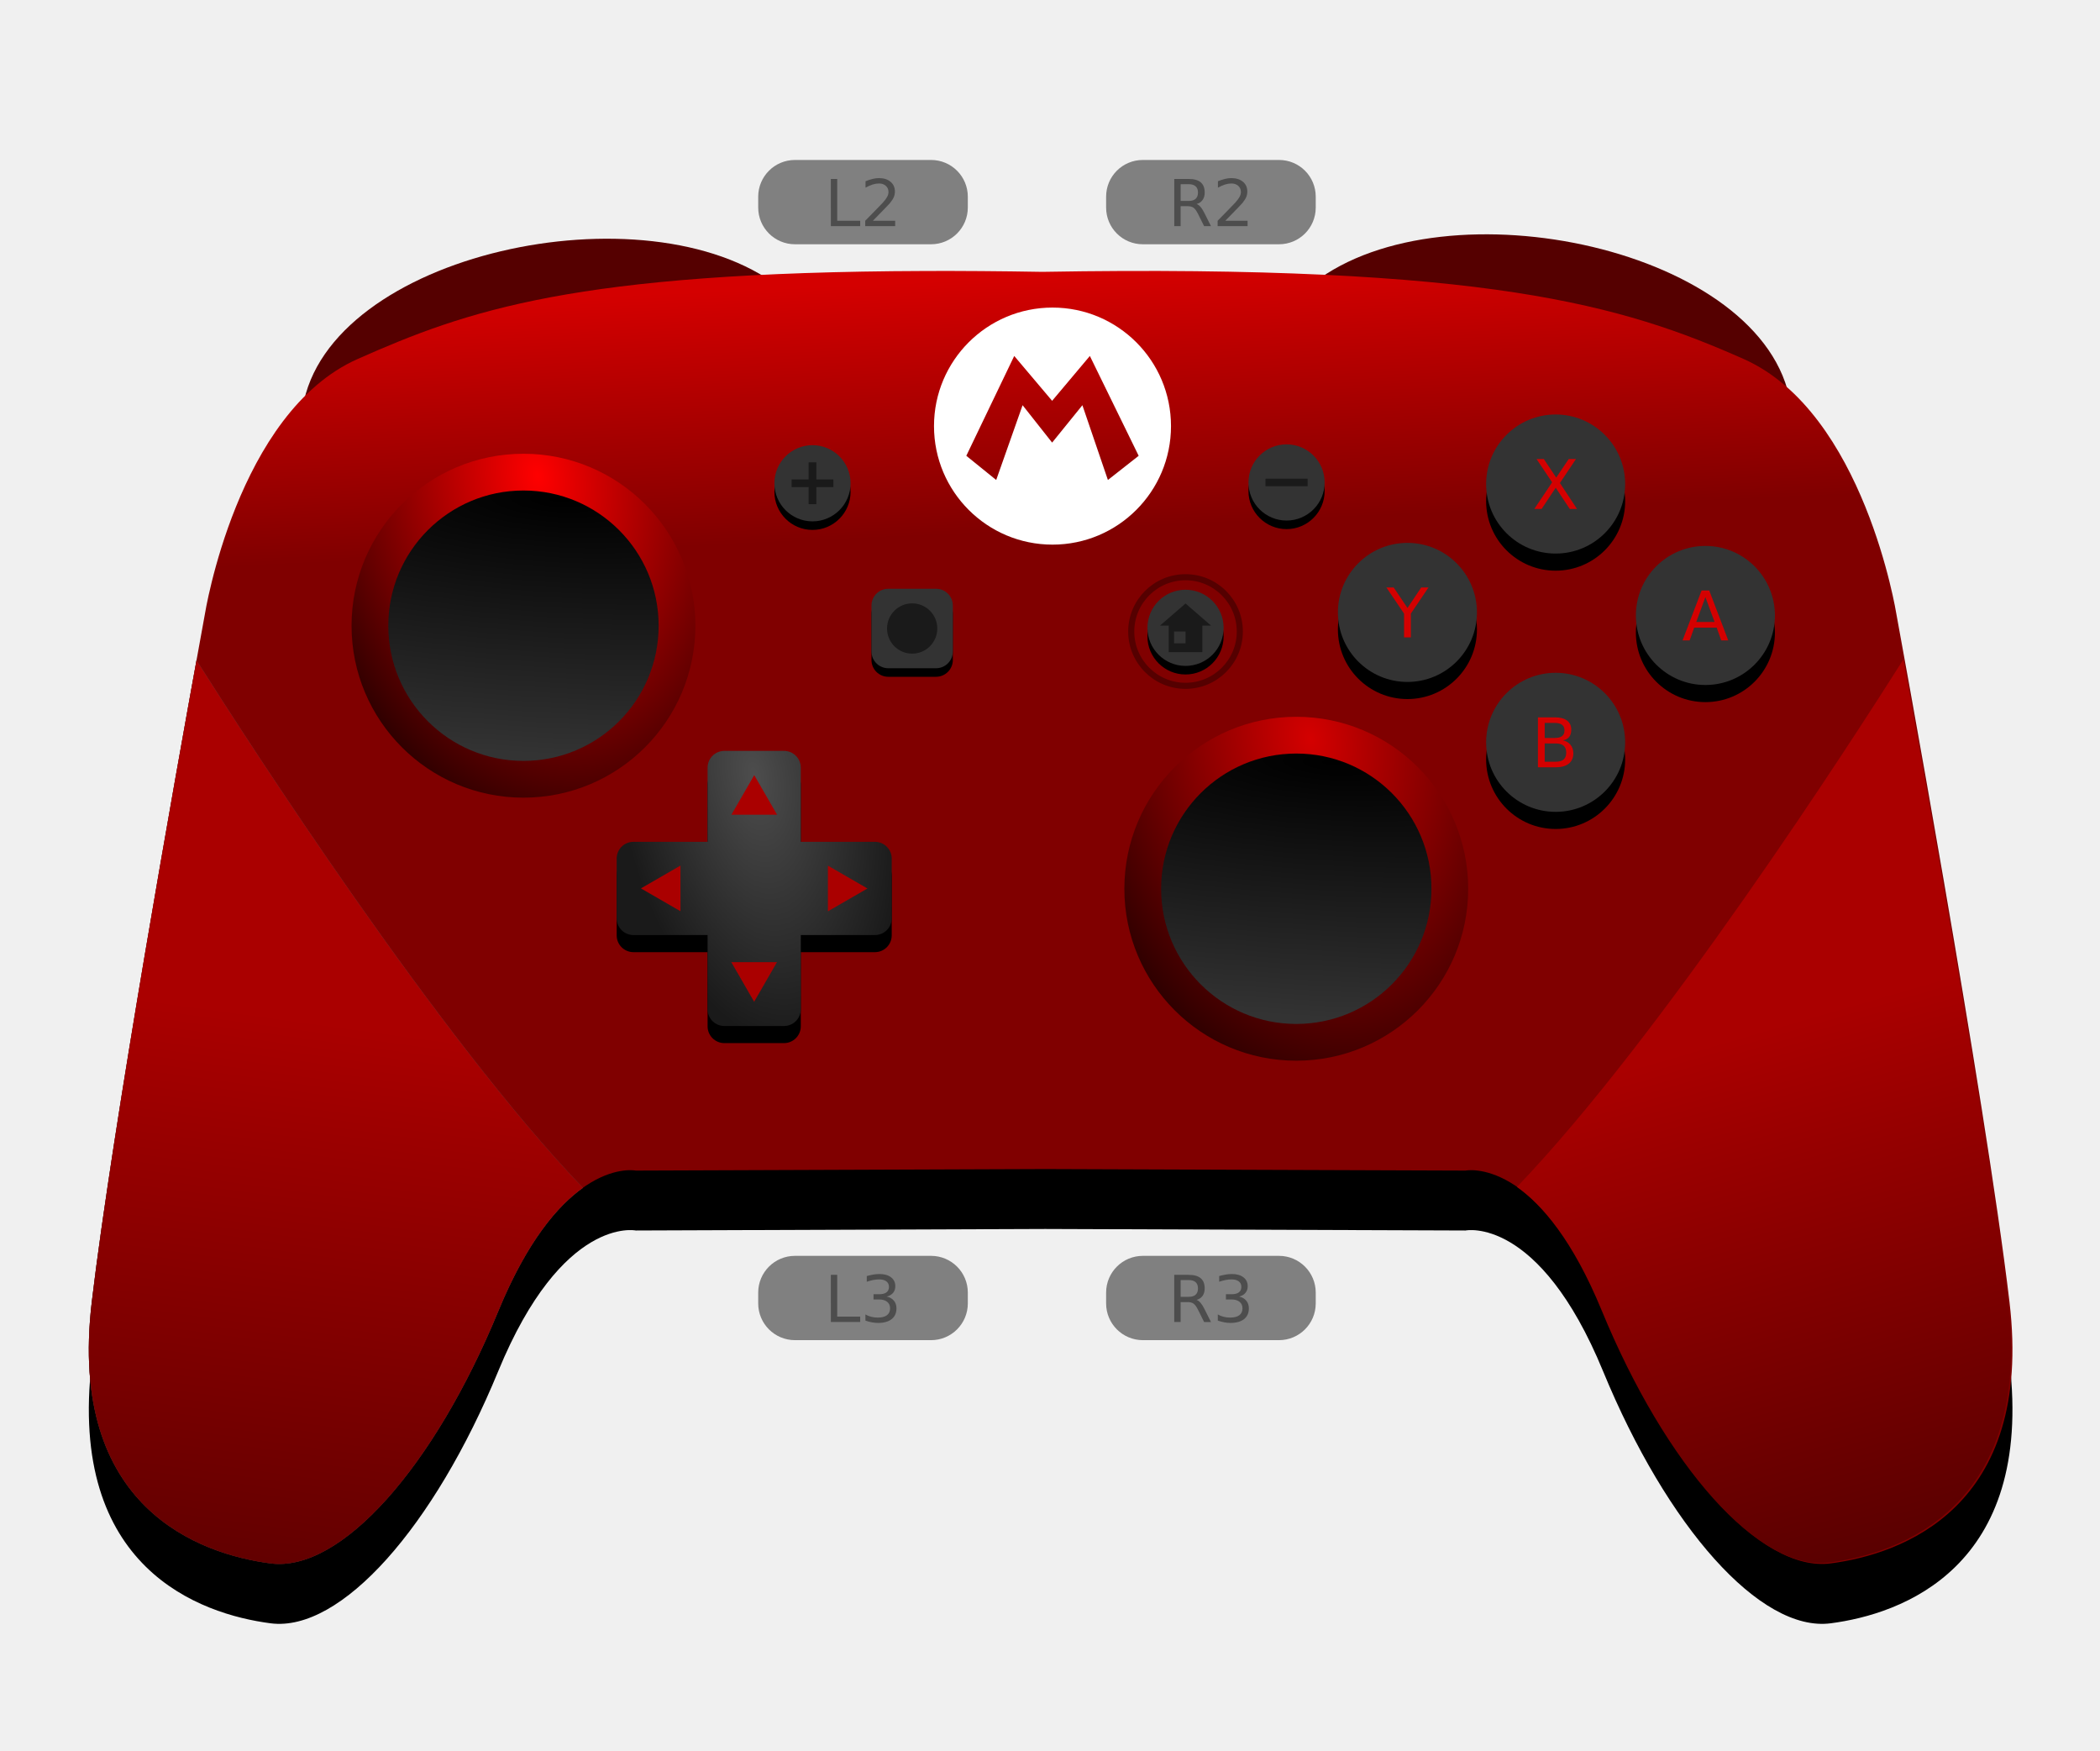
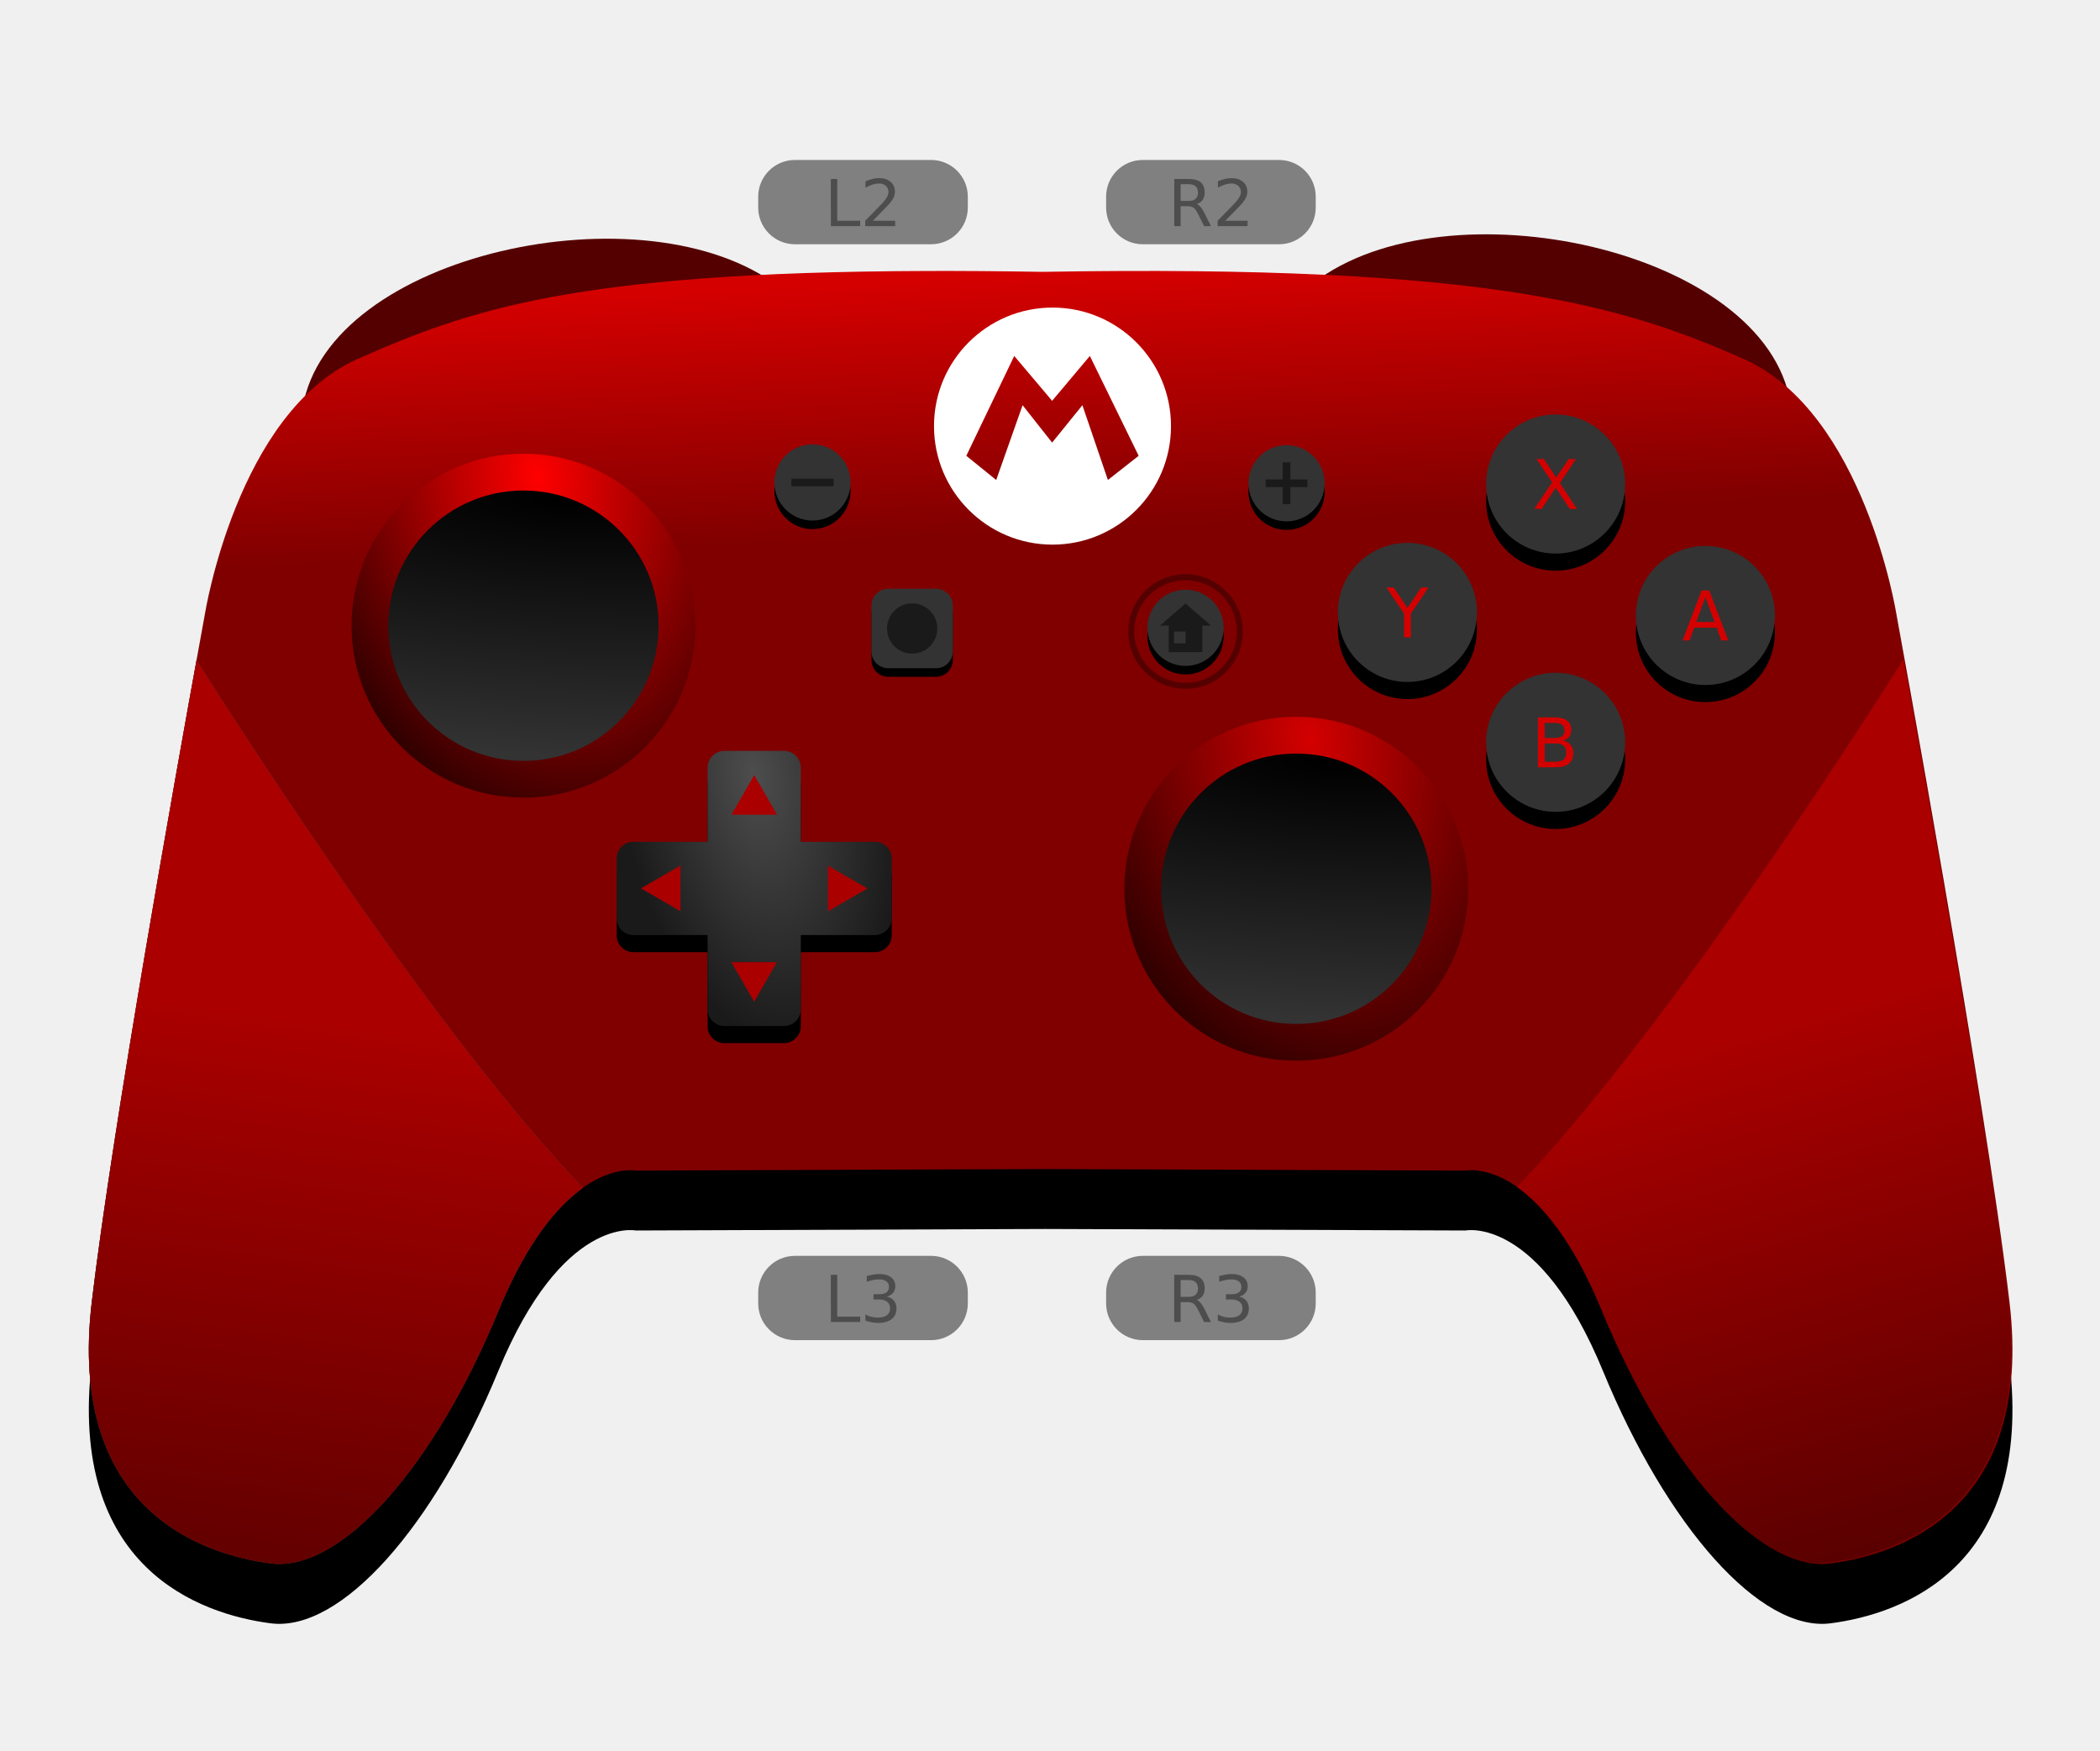
<svg xmlns="http://www.w3.org/2000/svg" xmlns:xlink="http://www.w3.org/1999/xlink" width="600" height="500" viewBox="0 0 158.75 132.292" version="1.1" id="svg8">
  <defs id="defs2">
    <linearGradient id="linearGradient256">
      <stop id="stop252" offset="0" style="stop-color:#000000;stop-opacity:1" />
      <stop id="stop254" offset="1" style="stop-color:#333333;stop-opacity:1" />
    </linearGradient>
    <linearGradient id="linearGradient195">
      <stop id="stop191" offset="0" style="stop-color:#ff0000;stop-opacity:1" />
      <stop id="stop193" offset="1" style="stop-color:#2b0000;stop-opacity:1" />
    </linearGradient>
    <linearGradient id="linearGradient187">
      <stop style="stop-color:#4d4d4d;stop-opacity:1" offset="0" id="stop183" />
      <stop style="stop-color:#1a1a1a;stop-opacity:1" offset="1" id="stop185" />
    </linearGradient>
    <linearGradient id="linearGradient4729">
      <stop id="stop4725" offset="0" style="stop-color:#aa0000;stop-opacity:1" />
      <stop id="stop4727" offset="1" style="stop-color:#550000;stop-opacity:1" />
    </linearGradient>
    <linearGradient id="linearGradient4305">
      <stop style="stop-color:#000000;stop-opacity:1" offset="0" id="stop4301" />
      <stop style="stop-color:#333333;stop-opacity:1" offset="1" id="stop4303" />
    </linearGradient>
    <linearGradient id="linearGradient4295">
      <stop style="stop-color:#d40000;stop-opacity:1" offset="0" id="stop4291" />
      <stop style="stop-color:#2b0000;stop-opacity:1" offset="1" id="stop4293" />
    </linearGradient>
    <linearGradient id="linearGradient4275">
      <stop style="stop-color:#aa0000;stop-opacity:1" offset="0" id="stop4271" />
      <stop style="stop-color:#550000;stop-opacity:1" offset="1" id="stop4273" />
    </linearGradient>
    <linearGradient id="linearGradient4267">
      <stop style="stop-color:#4d4d4d;stop-opacity:1;" offset="0" id="stop4263" />
      <stop style="stop-color:#333333;stop-opacity:1" offset="1" id="stop4265" />
    </linearGradient>
    <linearGradient id="linearGradient4259">
      <stop style="stop-color:#d40000;stop-opacity:1" offset="0" id="stop4255" />
      <stop style="stop-color:#800000;stop-opacity:1" offset="1" id="stop4257" />
    </linearGradient>
    <linearGradient xlink:href="#linearGradient4259" id="linearGradient4261" x1="244.962" y1="65.113" x2="247.615" y2="124.511" gradientUnits="userSpaceOnUse" gradientTransform="matrix(0.3234353,0,0,0.3234353,-1.493676,-26.58794)" />
    <linearGradient xlink:href="#linearGradient4267" id="linearGradient4269" x1="85.358" y1="239.891" x2="64.65" y2="389.898" gradientUnits="userSpaceOnUse" gradientTransform="matrix(0.3234353,0,0,0.3234353,-1.493676,-26.58794)" />
    <linearGradient xlink:href="#linearGradient4275" id="linearGradient4277" x1="108.779" y1="64.139" x2="118.534" y2="97.815" gradientUnits="userSpaceOnUse" gradientTransform="matrix(1.222433,0,0,1.222433,-1.493676,-26.58794)" />
    <radialGradient xlink:href="#linearGradient195" id="radialGradient4299" cx="32.833" cy="27.32" fx="32.833" fy="27.32" r="10.631" gradientUnits="userSpaceOnUse" gradientTransform="matrix(0.4589594,2.128142,-1.450235,0.3127635,59.02861,-48.89064)" />
    <radialGradient xlink:href="#linearGradient256" id="radialGradient4307" cx="35.814" cy="30.998" fx="35.814" fy="30.998" r="8.359" gradientUnits="userSpaceOnUse" gradientTransform="matrix(-0.1000662,1.891162,-7.454131,-0.3944543,270.46,-24.5052)" />
    <radialGradient xlink:href="#linearGradient4295" id="radialGradient4299-4" cx="32.833" cy="27.32" fx="32.833" fy="27.32" r="10.631" gradientUnits="userSpaceOnUse" gradientTransform="matrix(0.4589594,2.128142,-1.450235,0.3127635,59.02861,-48.89064)" />
    <radialGradient xlink:href="#linearGradient4305" id="radialGradient4307-3" cx="35.814" cy="30.998" fx="35.814" fy="30.998" r="8.359" gradientUnits="userSpaceOnUse" gradientTransform="matrix(-0.1000662,1.891162,-7.454131,-0.3944543,270.46,-24.5052)" />
    <linearGradient gradientTransform="matrix(0.3234353,0,0,0.3234353,-1.493676,-26.58794)" xlink:href="#linearGradient4729" id="linearGradient4269-5" x1="85.358" y1="239.891" x2="64.65" y2="389.898" gradientUnits="userSpaceOnUse" />
    <radialGradient xlink:href="#linearGradient187" id="radialGradient189" cx="214.888" cy="238.041" fx="214.888" fy="238.041" r="39.293" gradientTransform="matrix(0.3384579,1.948114,-0.9852167,0.1711678,377.2917,-237.9599)" gradientUnits="userSpaceOnUse" />
  </defs>
  <g id="layer2" style="display:inline;opacity:1" transform="translate(0,26.45833)">
    <path style="fill:#550000;stroke:none;stroke-width:0.323px;stroke-linecap:butt;stroke-linejoin:miter;stroke-opacity:1" d="M 22.879,4.369 C 24.753,-7.314 48.929,-12.469 58.919,-4.756 Z" id="path3894" class="theme-button" ojd-button="L" />
    <path style="fill:#550000;stroke:none;stroke-width:0.323px;stroke-linecap:butt;stroke-linejoin:miter;stroke-opacity:1" d="M 135.355,4.036 C 133.481,-7.647 109.305,-12.802 99.315,-5.089 Z" id="path3894-7" class="theme-button" ojd-button="R" />
    <path style="fill:#000000;stroke:none;stroke-width:0.323px;stroke-linecap:butt;stroke-linejoin:miter;stroke-opacity:1" d="M 69.935,-1.45 C 43.388,-1.368 35.308,1.537 27.038,5.201 17.913,9.244 15.487,24.491 15.487,24.491 c 0,0 -6.699,36.387 -8.548,51.981 -1.848,15.594 8.201,19.06 13.515,19.753 5.314,0.693 12.36,-7.278 17.212,-19.06 4.852,-11.782 10.396,-10.627 10.396,-10.627 l 30.957,-0.115 31.766,0.115 c 0,0 5.545,-1.155 10.396,10.627 4.852,11.782 11.898,19.753 17.212,19.06 5.314,-0.693 15.363,-4.159 13.515,-19.753 -1.848,-15.594 -8.548,-51.981 -8.548,-51.981 0,0 -2.426,-15.248 -11.551,-19.291 -9.126,-4.043 -19.29,-7.162 -53.02,-6.584 -3.162,-0.054 -6.107,-0.076 -8.853,-0.067 z" id="path3743-3" />
    <path style="fill:url(#linearGradient4261);fill-opacity:1;stroke:none;stroke-width:0.323px;stroke-linecap:butt;stroke-linejoin:miter;stroke-opacity:1" d="M 69.935,-5.978 C 43.388,-5.896 35.308,-2.991 27.038,0.673 17.913,4.716 15.487,19.963 15.487,19.963 c 0,0 -6.699,36.387 -8.548,51.981 -1.848,15.594 8.201,19.06 13.515,19.753 5.314,0.693 12.36,-7.278 17.212,-19.06 4.852,-11.782 10.396,-10.627 10.396,-10.627 l 30.957,-0.115 31.766,0.115 c 0,0 5.545,-1.155 10.396,10.627 4.852,11.782 11.898,19.753 17.212,19.06 5.314,-0.693 15.363,-4.159 13.515,-19.753 -1.848,-15.594 -8.548,-51.981 -8.548,-51.981 0,0 -2.426,-15.248 -11.551,-19.291 -9.126,-4.043 -19.29,-7.162 -53.02,-6.584 -3.162,-0.054 -6.107,-0.076 -8.853,-0.067 z" id="path3743" />
    <g id="g3815" style="fill:#000000;stroke:none" transform="matrix(1.222433,0,0,1.222433,-1.493676,-25.94107)">
      <rect ry="1.039" style="opacity:1;vector-effect:none;fill:#000000;fill-opacity:1;stroke:none;stroke-width:0.265;stroke-linecap:butt;stroke-linejoin:miter;stroke-miterlimit:4;stroke-dasharray:none;stroke-dashoffset:0;stroke-opacity:1" y="47.058" x="44.979" height="17.009" width="5.764" id="rect3776" />
      <rect transform="rotate(90)" ry="1.039" style="fill:#000000;stroke:none;stroke-width:0.265" y="-56.366" x="52.68" height="17.009" width="5.764" id="rect3776-3" />
    </g>
    <g id="g4155" transform="matrix(1.222433,0,0,1.222433,-1.493676,-26.58794)">
      <circle r="4.299" cy="47.058" cx="97.423" id="path3817-5-6" style="opacity:1;vector-effect:none;fill:#000000;fill-opacity:1;stroke:none;stroke-width:0.112;stroke-linecap:butt;stroke-linejoin:miter;stroke-miterlimit:4;stroke-dasharray:none;stroke-dashoffset:0;stroke-opacity:1" />
      <circle r="4.299" cy="39.215" cx="106.684" id="path3817-5-6-2" style="opacity:1;vector-effect:none;fill:#000000;fill-opacity:1;stroke:none;stroke-width:0.112;stroke-linecap:butt;stroke-linejoin:miter;stroke-miterlimit:4;stroke-dasharray:none;stroke-dashoffset:0;stroke-opacity:1" />
      <circle r="4.299" cy="31.089" cx="97.423" id="path3817-5-6-2-9" style="opacity:1;vector-effect:none;fill:#000000;fill-opacity:1;stroke:none;stroke-width:0.112;stroke-linecap:butt;stroke-linejoin:miter;stroke-miterlimit:4;stroke-dasharray:none;stroke-dashoffset:0;stroke-opacity:1" />
      <circle r="4.299" cy="39.026" cx="88.257" id="path3817-5-6-2-9-1" style="opacity:1;vector-effect:none;fill:#000000;fill-opacity:1;stroke:none;stroke-width:0.112;stroke-linecap:butt;stroke-linejoin:miter;stroke-miterlimit:4;stroke-dasharray:none;stroke-dashoffset:0;stroke-opacity:1" />
    </g>
    <path style="fill:url(#linearGradient4269);fill-opacity:1;stroke:none;stroke-width:0.323px;stroke-linecap:butt;stroke-linejoin:miter;stroke-opacity:1" d="m 14.855,23.445 c -1.466,8.063 -6.339,35.194 -7.916,48.5 -1.848,15.594 8.201,19.06 13.515,19.753 5.314,0.693 12.36,-7.278 17.212,-19.06 2.184,-5.303 4.506,-7.98 6.402,-9.327 C 33.156,51.948 18.796,29.673 14.855,23.445 Z" id="path3926" />
    <path style="fill:url(#linearGradient4277);fill-opacity:1;stroke:none;stroke-width:0.323px;stroke-linecap:butt;stroke-linejoin:miter;stroke-opacity:1" d="m 143.888,23.38 c 1.466,8.063 6.339,35.194 7.916,48.5 1.848,15.594 -8.201,19.06 -13.515,19.753 -5.314,0.693 -12.36,-7.278 -17.212,-19.06 -2.184,-5.303 -4.506,-7.98 -6.402,-9.327 10.911,-11.363 25.271,-33.638 29.212,-39.866 z" id="path3926-9" />
    <g id="g4311" transform="matrix(1.222433,0,0,1.222433,-1.493676,-26.58794)">
      <circle r="10.631" cy="38.79" cx="33.593" id="path3817" style="opacity:1;vector-effect:none;fill:url(#radialGradient4299);fill-opacity:1;stroke:none;stroke-width:0.277;stroke-linecap:butt;stroke-linejoin:miter;stroke-miterlimit:4;stroke-dasharray:none;stroke-dashoffset:0;stroke-opacity:1" />
      <circle r="8.359" cy="38.79" cx="33.593" id="path3817-6" style="display:inline;opacity:1;vector-effect:none;fill:url(#radialGradient4307);fill-opacity:1;stroke:none;stroke-width:0.218;stroke-linecap:butt;stroke-linejoin:miter;stroke-miterlimit:4;stroke-dasharray:none;stroke-dashoffset:0;stroke-opacity:1" />
    </g>
-     <circle style="opacity:1;vector-effect:none;fill:#000000;fill-opacity:1;stroke:none;stroke-width:0.323;stroke-linecap:butt;stroke-linejoin:miter;stroke-miterlimit:4;stroke-dasharray:none;stroke-dashoffset:0;stroke-opacity:1" id="path4096" cx="61.42" cy="10.712" r="2.879" />
+     <circle style="opacity:1;vector-effect:none;fill:#000000;fill-opacity:1;stroke:none;stroke-width:0.323;stroke-linecap:butt;stroke-linejoin:miter;stroke-miterlimit:4;stroke-dasharray:none;stroke-dashoffset:0;stroke-opacity:1" id="path4096" cx="-97.257" cy="10.712" r="2.879" transform="scale(-1,1)" />
    <circle style="display:inline;opacity:1;vector-effect:none;fill:#800000;fill-opacity:1;stroke:#550000;stroke-width:0.461;stroke-linecap:butt;stroke-linejoin:miter;stroke-miterlimit:4;stroke-dasharray:none;stroke-dashoffset:0;stroke-opacity:1" id="path4096-2-0" cx="89.62" cy="21.27" r="4.104" />
    <circle style="display:inline;opacity:1;vector-effect:none;fill:#000000;fill-opacity:1;stroke:none;stroke-width:0.323;stroke-linecap:butt;stroke-linejoin:miter;stroke-miterlimit:4;stroke-dasharray:none;stroke-dashoffset:0;stroke-opacity:1" id="path4096-2" cx="89.62" cy="21.637" r="2.879" />
-     <circle style="display:inline;opacity:1;vector-effect:none;fill:#000000;fill-opacity:1;stroke:none;stroke-width:0.323;stroke-linecap:butt;stroke-linejoin:miter;stroke-miterlimit:4;stroke-dasharray:none;stroke-dashoffset:0;stroke-opacity:1" id="path4096-2-3" cx="97.257" cy="10.651" r="2.879" />
+     <circle style="display:inline;opacity:1;vector-effect:none;fill:#000000;fill-opacity:1;stroke:none;stroke-width:0.323;stroke-linecap:butt;stroke-linejoin:miter;stroke-miterlimit:4;stroke-dasharray:none;stroke-dashoffset:0;stroke-opacity:1" id="path4096-2-3" cx="-61.42" cy="10.651" r="2.879" transform="scale(-1,1)" />
    <rect style="opacity:1;vector-effect:none;fill:#000000;fill-opacity:1;stroke:none;stroke-width:0.323;stroke-linecap:butt;stroke-linejoin:miter;stroke-miterlimit:4;stroke-dasharray:none;stroke-dashoffset:0;stroke-opacity:1" id="rect4149" width="6.151" height="6.007" x="65.879" y="18.684" ry="1.271" />
    <g transform="matrix(1.222433,0,0,1.222433,56.92753,-6.708346)" style="display:inline;opacity:1" id="g4311-0">
      <circle r="10.631" cy="38.79" cx="33.593" id="path3817-63" style="opacity:1;vector-effect:none;fill:url(#radialGradient4299-4);fill-opacity:1;stroke:none;stroke-width:0.277;stroke-linecap:butt;stroke-linejoin:miter;stroke-miterlimit:4;stroke-dasharray:none;stroke-dashoffset:0;stroke-opacity:1" />
      <circle r="8.359" cy="38.79" cx="33.593" id="path3817-6-2" style="display:inline;opacity:1;vector-effect:none;fill:url(#radialGradient4307-3);fill-opacity:1;stroke:none;stroke-width:0.218;stroke-linecap:butt;stroke-linejoin:miter;stroke-miterlimit:4;stroke-dasharray:none;stroke-dashoffset:0;stroke-opacity:1" />
    </g>
    <path style="opacity:1;vector-effect:none;fill:url(#radialGradient189);fill-opacity:1;stroke:none;stroke-width:1.222;stroke-linecap:butt;stroke-linejoin:miter;stroke-miterlimit:4;stroke-dasharray:none;stroke-dashoffset:0;stroke-opacity:1" d="m 206.971,214.484 c -2.661,0 -4.803,2.14 -4.803,4.801 v 21.176 h -21.174 c -2.661,0 -4.803,2.142 -4.803,4.803 v 17.025 c 0,2.661 2.142,4.803 4.803,4.803 h 21.174 v 21.174 c 0,2.661 2.142,4.803 4.803,4.803 h 17.027 c 2.661,0 4.801,-2.142 4.801,-4.803 V 267.092 h 21.176 c 2.661,0 4.803,-2.142 4.803,-4.803 v -17.025 c 0,-2.661 -2.142,-4.803 -4.803,-4.803 h -21.176 v -21.176 c 0,-2.661 -2.14,-4.801 -4.801,-4.801 z" id="rect3776-7" transform="matrix(0.2645833,0,0,0.2645833,0,-26.45833)" />
    <path style="opacity:1;vector-effect:none;fill:#aa0000;fill-opacity:1;stroke:none;stroke-width:0.323;stroke-linecap:butt;stroke-linejoin:miter;stroke-miterlimit:4;stroke-dasharray:none;stroke-dashoffset:0;stroke-opacity:1" id="path4391" d="m 55.291,35.114 0.863,-1.496 0.863,-1.496 0.863,1.496 0.863,1.496 -1.727,0 z" class="theme-button" ojd-button="UP" />
    <path style="display:inline;opacity:1;fill:url(#linearGradient4269-5);fill-opacity:1;stroke:none;stroke-width:0.323px;stroke-linecap:butt;stroke-linejoin:miter;stroke-opacity:1" d="M 14.855,23.445 C 13.389,31.508 8.516,58.639 6.939,71.944 5.091,87.538 15.14,91.004 20.454,91.697 25.767,92.39 32.814,84.42 37.665,72.637 39.849,67.334 42.171,64.657 44.067,63.311 33.156,51.948 18.796,29.673 14.855,23.445 Z" id="path3926-3" />
    <g id="g4895" class="theme-button" ojd-button="SCREENSHOT" transform="matrix(1.222433,0,0,1.222433,-1.493676,-24.00045)">
      <rect ry="1.039" y="34.389" x="55.114" height="4.914" width="5.032" id="rect4149-1" style="display:inline;opacity:1;vector-effect:none;fill:#333333;fill-opacity:1;stroke:none;stroke-width:0.265;stroke-linecap:butt;stroke-linejoin:miter;stroke-miterlimit:4;stroke-dasharray:none;stroke-dashoffset:0;stroke-opacity:1" />
      <circle r="1.554" cy="36.846" cx="57.63" id="path4637" style="opacity:1;vector-effect:none;fill:#1a1a1a;fill-opacity:1;stroke:none;stroke-width:0.265;stroke-linecap:butt;stroke-linejoin:miter;stroke-miterlimit:4;stroke-dasharray:none;stroke-dashoffset:0;stroke-opacity:1" class="theme-label" ojd-button="SCREENSHOT" />
    </g>
-     <g id="g4900" class="theme-button" ojd-button="PLUS" transform="matrix(1.222433,0,0,1.222433,-1.493676,-24.00045)">
+     <g id="g4900" class="theme-button" ojd-button="PLUS" transform="matrix(-1.222433,0,0,1.222433,160.171,-24.00045)">
      <circle r="2.355" cy="27.867" cx="51.466" id="path4096-29" style="display:inline;opacity:1;vector-effect:none;fill:#333333;fill-opacity:1;stroke:none;stroke-width:0.265;stroke-linecap:butt;stroke-linejoin:miter;stroke-miterlimit:4;stroke-dasharray:none;stroke-dashoffset:0;stroke-opacity:1" />
      <g transform="translate(0,-2.116667)" id="text4641" style="font-style:normal;font-variant:normal;font-weight:bold;font-stretch:normal;font-size:4.126px;line-height:1.25;font-family:sans-serif;-inkscape-font-specification:'sans-serif Bold';letter-spacing:0px;word-spacing:0px;fill:#1a1a1a;fill-opacity:1;stroke:none;stroke-width:0.103" aria-label="+" class="theme-label" ojd-button="PLUS">
        <path id="path4731" style="font-style:normal;font-variant:normal;font-weight:bold;font-stretch:normal;font-family:sans-serif;-inkscape-font-specification:'sans-serif Bold';fill:#1a1a1a;stroke-width:0.103" d="m 51.706,28.69 v 1.056 h 1.052 v 0.475 h -1.052 v 1.056 h -0.479 v -1.056 h -1.052 v -0.475 h 1.052 v -1.056 z" />
      </g>
    </g>
    <text xml:space="preserve" style="font-style:normal;font-variant:normal;font-weight:bold;font-stretch:normal;font-size:4.126px;line-height:1.25;font-family:sans-serif;-inkscape-font-specification:'sans-serif Bold';letter-spacing:0px;word-spacing:0px;display:inline;opacity:1;fill:#808080;fill-opacity:1;stroke:none;stroke-width:0.103" x="78.686" y="31.857" id="text4641-7">
      <tspan id="tspan4639-4" x="78.686" y="35.507" style="font-style:normal;font-variant:normal;font-weight:bold;font-stretch:normal;font-family:sans-serif;-inkscape-font-specification:'sans-serif Bold';fill:#808080;stroke-width:0.103" />
    </text>
-     <g id="g4887" class="theme-button" ojd-button="MINUS" transform="matrix(1.222433,0,0,1.222433,-1.493676,-24.00045)">
+     <g id="g4887" class="theme-button" ojd-button="MINUS" transform="matrix(-1.222433,0,0,1.222433,160.171,-24.00045)">
      <circle r="2.355" cy="27.817" cx="80.782" id="path4096-2-3-3" style="display:inline;opacity:1;vector-effect:none;fill:#333333;fill-opacity:1;stroke:none;stroke-width:0.265;stroke-linecap:butt;stroke-linejoin:miter;stroke-miterlimit:4;stroke-dasharray:none;stroke-dashoffset:0;stroke-opacity:1" />
      <rect y="27.583" x="79.479" height="0.468" width="2.606" id="rect4661" style="opacity:1;vector-effect:none;fill:#1a1a1a;fill-opacity:1;stroke:none;stroke-width:0.202;stroke-linecap:butt;stroke-linejoin:miter;stroke-miterlimit:4;stroke-dasharray:none;stroke-dashoffset:0;stroke-opacity:1" class="theme-label" ojd-button="MINUS" />
    </g>
    <g id="g4878" class="theme-button" ojd-button="A" transform="matrix(1.222433,0,0,1.222433,-1.493676,-24.00045)">
      <circle r="4.299" cy="36.04" cx="106.684" id="path3817-5-6-2-3" style="opacity:1;vector-effect:none;fill:#333333;fill-opacity:1;stroke:none;stroke-width:0.112;stroke-linecap:butt;stroke-linejoin:miter;stroke-miterlimit:4;stroke-dasharray:none;stroke-dashoffset:0;stroke-opacity:1" />
      <g transform="translate(0,-2.116667)" id="text4665-5" style="font-style:normal;font-weight:normal;font-size:10.583px;line-height:1.25;font-family:sans-serif;letter-spacing:0px;word-spacing:0px;display:inline;opacity:1;fill:#d40000;fill-opacity:1;stroke:none;stroke-width:0.265" aria-label="A" class="theme-label" ojd-button="A">
        <path id="path4737" style="font-size:4.233px;fill:#d40000;stroke-width:0.265" d="m 106.684,37.025 -0.566,1.536 h 1.135 z m -0.236,-0.411 h 0.473 l 1.176,3.086 h -0.434 l -0.281,-0.792 h -1.391 l -0.281,0.792 h -0.44 z" />
      </g>
    </g>
    <g id="g4883" class="theme-button" ojd-button="B" transform="matrix(1.222433,0,0,1.222433,-1.493676,-24.00045)">
      <circle r="4.299" cy="43.883" cx="97.423" id="path3817-5-6-7" style="opacity:1;vector-effect:none;fill:#333333;fill-opacity:1;stroke:none;stroke-width:0.112;stroke-linecap:butt;stroke-linejoin:miter;stroke-miterlimit:4;stroke-dasharray:none;stroke-dashoffset:0;stroke-opacity:1" />
      <g transform="translate(0,-2.116667)" id="text4665-54" style="font-style:normal;font-weight:normal;font-size:10.583px;line-height:1.25;font-family:sans-serif;letter-spacing:0px;word-spacing:0px;display:inline;opacity:1;fill:#d40000;fill-opacity:1;stroke:none;stroke-width:0.265" aria-label="B" class="theme-label" ojd-button="B">
        <path id="path4734" style="font-size:4.233px;fill:#d40000;stroke-width:0.265" d="m 96.746,46.069 v 1.131 h 0.67 q 0.337,0 0.498,-0.138 0.163,-0.141 0.163,-0.428 0,-0.289 -0.163,-0.426 -0.161,-0.138 -0.498,-0.138 z m 0,-1.269 v 0.93 h 0.618 q 0.306,0 0.455,-0.114 0.151,-0.116 0.151,-0.351 0,-0.234 -0.151,-0.349 -0.149,-0.116 -0.455,-0.116 z m -0.418,-0.343 h 1.067 q 0.477,0 0.736,0.198 0.258,0.198 0.258,0.564 0,0.283 -0.132,0.451 -0.132,0.167 -0.389,0.209 0.308,0.066 0.477,0.277 0.172,0.209 0.172,0.523 0,0.413 -0.281,0.639 -0.281,0.225 -0.8,0.225 h -1.108 z" />
      </g>
    </g>
    <g id="g4873" class="theme-button" ojd-button="X" transform="matrix(1.222433,0,0,1.222433,-1.493676,-24.00045)">
      <circle r="4.299" cy="27.914" cx="97.423" id="path3817-5-6-2-9-6" style="opacity:1;vector-effect:none;fill:#333333;fill-opacity:1;stroke:none;stroke-width:0.112;stroke-linecap:butt;stroke-linejoin:miter;stroke-miterlimit:4;stroke-dasharray:none;stroke-dashoffset:0;stroke-opacity:1" />
      <g transform="translate(0,-2.116667)" id="text4665-5-4" style="font-style:normal;font-weight:normal;font-size:10.583px;line-height:1.25;font-family:sans-serif;letter-spacing:0px;word-spacing:0px;display:inline;opacity:1;fill:#d40000;fill-opacity:1;stroke:none;stroke-width:0.265" aria-label="X" class="theme-label" ojd-button="X">
        <path id="path4740" style="font-size:4.233px;fill:#d40000;stroke-width:0.265" d="m 96.243,28.487 h 0.449 l 0.767,1.147 0.771,-1.147 h 0.449 l -0.992,1.482 1.058,1.604 h -0.449 l -0.868,-1.313 -0.874,1.313 h -0.451 l 1.102,-1.647 z" />
      </g>
    </g>
    <g id="g4868" class="theme-button" ojd-button="Y" transform="matrix(1.222433,0,0,1.222433,-1.493676,-24.00045)">
      <circle r="4.299" cy="35.851" cx="88.257" id="path3817-5-6-2-9-1-1" style="opacity:1;vector-effect:none;fill:#333333;fill-opacity:1;stroke:none;stroke-width:0.112;stroke-linecap:butt;stroke-linejoin:miter;stroke-miterlimit:4;stroke-dasharray:none;stroke-dashoffset:0;stroke-opacity:1" />
      <g transform="translate(0,-2.116667)" id="text4665-3" style="font-style:normal;font-weight:normal;font-size:10.583px;line-height:1.25;font-family:sans-serif;letter-spacing:0px;word-spacing:0px;display:inline;opacity:1;fill:#d40000;fill-opacity:1;stroke:none;stroke-width:0.265" aria-label="Y" class="theme-label" ojd-button="Y">
        <path id="path4743" style="font-size:4.233px;fill:#d40000;stroke-width:0.265" d="m 86.956,36.425 h 0.449 l 0.856,1.269 0.85,-1.269 h 0.449 l -1.091,1.616 v 1.47 h -0.42 v -1.47 z" />
      </g>
    </g>
    <g id="g4891" class="theme-button" ojd-button="HOME" transform="matrix(1.222433,0,0,1.222433,-1.493676,-24.00045)">
      <circle r="2.355" cy="36.804" cx="74.535" id="path4096-2-9" style="display:inline;opacity:1;vector-effect:none;fill:#333333;fill-opacity:1;stroke:none;stroke-width:0.265;stroke-linecap:butt;stroke-linejoin:miter;stroke-miterlimit:4;stroke-dasharray:none;stroke-dashoffset:0;stroke-opacity:1" />
      <path id="rect4746" d="m 74.535,35.302 -0.79,0.682 -0.789,0.683 h 0.539 v 1.64 h 2.079 v -1.64 h 0.54 l -0.789,-0.683 z m -0.709,1.729 h 0.709 v 0.732 h -0.709 z" style="opacity:1;vector-effect:none;fill:#1a1a1a;fill-opacity:1;stroke:none;stroke-width:0.265;stroke-linecap:butt;stroke-linejoin:miter;stroke-miterlimit:4;stroke-dasharray:none;stroke-dashoffset:0;stroke-opacity:1" class="theme-label" ojd-button="HOME" />
    </g>
    <g id="g4858" class="theme-button" ojd-button="L2" transform="matrix(1.222433,0,0,1.222433,-1.493676,-24.00045)">
      <rect ry="2.272" y="7.879" x="48.109" height="5.212" width="12.963" id="rect4773" style="opacity:1;vector-effect:none;fill:#808080;fill-opacity:1;stroke:none;stroke-width:0.265;stroke-linecap:butt;stroke-linejoin:miter;stroke-miterlimit:4;stroke-dasharray:none;stroke-dashoffset:0;stroke-opacity:1" />
      <g aria-label="L2" style="font-style:normal;font-weight:normal;font-size:4px;line-height:1.25;font-family:sans-serif;letter-spacing:0px;word-spacing:0px;fill:#4d4d4d;fill-opacity:1;stroke:none;stroke-width:0.1" id="text4792" class="theme-label" ojd-button="L2">
        <path d="m 52.601,9.053 h 0.395 v 2.584 h 1.42 v 0.332 h -1.814 z" style="fill:#4d4d4d;stroke-width:0.1" id="path5003" />
        <path d="m 55.202,11.637 h 1.377 v 0.332 h -1.852 v -0.332 q 0.225,-0.232 0.611,-0.623 0.389,-0.393 0.488,-0.506 0.189,-0.213 0.264,-0.359 0.076,-0.148 0.076,-0.291 0,-0.232 -0.164,-0.379 -0.162,-0.146 -0.424,-0.146 -0.186,0 -0.393,0.064 -0.205,0.064 -0.439,0.195 V 9.194 q 0.238,-0.096 0.445,-0.145 0.207,-0.049 0.379,-0.049 0.453,0 0.723,0.227 0.27,0.227 0.27,0.605 0,0.18 -0.068,0.342 -0.066,0.16 -0.244,0.379 -0.049,0.057 -0.311,0.328 -0.262,0.27 -0.738,0.756 z" style="fill:#4d4d4d;stroke-width:0.1" id="path5005" />
      </g>
    </g>
    <g id="g4863" class="theme-button" ojd-button="R2" transform="matrix(1.222433,0,0,1.222433,-1.493676,-24.00045)">
      <path style="display:inline;opacity:1;vector-effect:none;fill:#808080;fill-opacity:1;stroke:none;stroke-width:0.265;stroke-linecap:butt;stroke-linejoin:miter;stroke-miterlimit:4;stroke-dasharray:none;stroke-dashoffset:0;stroke-opacity:1" d="m 71.896,7.879 h 8.419 c 1.259,0 2.272,1.013 2.272,2.272 v 0.668 c 0,1.259 -1.013,2.272 -2.272,2.272 h -8.419 c -1.259,0 -2.272,-1.013 -2.272,-2.272 v -0.668 c 0,-1.259 1.013,-2.272 2.272,-2.272 z" id="rect4773-8" />
      <g aria-label="R2" style="font-style:normal;font-weight:normal;font-size:4px;line-height:1.25;font-family:sans-serif;letter-spacing:0px;word-spacing:0px;display:inline;opacity:1;fill:#4d4d4d;fill-opacity:1;stroke:none;stroke-width:0.1" id="text4792-8" class="theme-label" ojd-button="R2">
        <path d="m 75.221,10.602 q 0.127,0.043 0.246,0.184 0.121,0.141 0.242,0.387 l 0.4,0.797 h -0.424 l -0.373,-0.748 q -0.145,-0.293 -0.281,-0.389 -0.135,-0.096 -0.369,-0.096 h -0.43 v 1.232 H 73.838 V 9.053 h 0.891 q 0.5,0 0.746,0.209 0.246,0.209 0.246,0.631 0,0.275 -0.129,0.457 -0.127,0.182 -0.371,0.252 z M 74.233,9.378 v 1.035 h 0.496 q 0.285,0 0.43,-0.131 0.146,-0.133 0.146,-0.389 0,-0.256 -0.146,-0.385 -0.145,-0.131 -0.43,-0.131 z" style="fill:#4d4d4d;stroke-width:0.1" id="path5009" />
        <path d="m 76.995,11.637 h 1.377 v 0.332 h -1.852 v -0.332 q 0.225,-0.232 0.611,-0.623 0.389,-0.393 0.488,-0.506 0.189,-0.213 0.264,-0.359 0.076,-0.148 0.076,-0.291 0,-0.232 -0.164,-0.379 -0.162,-0.146 -0.424,-0.146 -0.186,0 -0.393,0.064 -0.205,0.064 -0.439,0.195 V 9.194 q 0.238,-0.096 0.445,-0.145 0.207,-0.049 0.379,-0.049 0.453,0 0.723,0.227 0.27,0.227 0.27,0.605 0,0.18 -0.068,0.342 -0.066,0.16 -0.244,0.379 -0.049,0.057 -0.311,0.328 -0.262,0.27 -0.738,0.756 z" style="fill:#4d4d4d;stroke-width:0.1" id="path5011" />
      </g>
    </g>
    <g id="g4853" class="theme-button" ojd-button="L3" transform="matrix(1.222433,0,0,1.222433,-1.493676,-24.00045)">
      <rect ry="2.272" y="75.632" x="48.109" height="5.212" width="12.963" id="rect4773-3" style="display:inline;opacity:1;vector-effect:none;fill:#808080;fill-opacity:1;stroke:none;stroke-width:0.265;stroke-linecap:butt;stroke-linejoin:miter;stroke-miterlimit:4;stroke-dasharray:none;stroke-dashoffset:0;stroke-opacity:1" />
      <g aria-label="L3" style="font-style:normal;font-weight:normal;font-size:4px;line-height:1.25;font-family:sans-serif;letter-spacing:0px;word-spacing:0px;display:inline;opacity:1;fill:#4d4d4d;fill-opacity:1;stroke:none;stroke-width:0.1" id="text4792-1" class="theme-label" ojd-button="L3">
        <path d="m 52.601,76.806 h 0.395 v 2.584 h 1.42 v 0.332 h -1.814 z" style="fill:#4d4d4d;stroke-width:0.1" id="path5014" />
        <path d="m 56.058,78.15 q 0.283,0.061 0.441,0.252 0.16,0.191 0.16,0.473 0,0.432 -0.297,0.668 -0.297,0.236 -0.844,0.236 -0.184,0 -0.379,-0.037 -0.193,-0.035 -0.4,-0.107 v -0.381 q 0.164,0.096 0.359,0.145 0.195,0.049 0.408,0.049 0.371,0 0.564,-0.146 0.195,-0.146 0.195,-0.426 0,-0.258 -0.182,-0.402 -0.18,-0.146 -0.502,-0.146 h -0.34 v -0.324 h 0.355 q 0.291,0 0.445,-0.115 0.154,-0.117 0.154,-0.336 0,-0.225 -0.16,-0.344 -0.158,-0.121 -0.455,-0.121 -0.162,0 -0.348,0.035 -0.186,0.035 -0.408,0.109 v -0.352 q 0.225,-0.062 0.42,-0.094 0.197,-0.031 0.371,-0.031 0.449,0 0.711,0.205 0.262,0.203 0.262,0.551 0,0.242 -0.139,0.41 -0.139,0.166 -0.395,0.23 z" style="fill:#4d4d4d;stroke-width:0.1" id="path5016" />
      </g>
    </g>
    <g id="g4848" class="theme-button" ojd-button="R3" transform="matrix(1.222433,0,0,1.222433,-1.493676,-24.00045)">
      <rect ry="2.272" y="75.632" x="69.624" height="5.212" width="12.963" id="rect4773-8-2" style="display:inline;opacity:1;vector-effect:none;fill:#808080;fill-opacity:1;stroke:none;stroke-width:0.265;stroke-linecap:butt;stroke-linejoin:miter;stroke-miterlimit:4;stroke-dasharray:none;stroke-dashoffset:0;stroke-opacity:1" />
      <g aria-label="R3" style="font-style:normal;font-weight:normal;font-size:4px;line-height:1.25;font-family:sans-serif;letter-spacing:0px;word-spacing:0px;display:inline;opacity:1;fill:#4d4d4d;fill-opacity:1;stroke:none;stroke-width:0.1" id="text4792-8-0" class="theme-label" ojd-button="R3">
        <path d="m 75.221,78.355 q 0.127,0.043 0.246,0.184 0.121,0.141 0.242,0.387 l 0.4,0.797 h -0.424 l -0.373,-0.748 q -0.145,-0.293 -0.281,-0.389 -0.135,-0.096 -0.369,-0.096 h -0.43 v 1.232 h -0.395 v -2.916 h 0.891 q 0.5,0 0.746,0.209 0.246,0.209 0.246,0.631 0,0.275 -0.129,0.457 -0.127,0.182 -0.371,0.252 z m -0.988,-1.225 v 1.035 h 0.496 q 0.285,0 0.43,-0.131 0.146,-0.133 0.146,-0.389 0,-0.256 -0.146,-0.385 -0.145,-0.131 -0.43,-0.131 z" style="fill:#4d4d4d;stroke-width:0.1" id="path5019" />
        <path d="m 77.85,78.15 q 0.283,0.061 0.441,0.252 0.16,0.191 0.16,0.473 0,0.432 -0.297,0.668 -0.297,0.236 -0.844,0.236 -0.184,0 -0.379,-0.037 -0.193,-0.035 -0.4,-0.107 v -0.381 q 0.164,0.096 0.359,0.145 0.195,0.049 0.408,0.049 0.371,0 0.564,-0.146 0.195,-0.146 0.195,-0.426 0,-0.258 -0.182,-0.402 -0.18,-0.146 -0.502,-0.146 h -0.34 v -0.324 h 0.355 q 0.291,0 0.445,-0.115 0.154,-0.117 0.154,-0.336 0,-0.225 -0.16,-0.344 -0.158,-0.121 -0.455,-0.121 -0.162,0 -0.348,0.035 -0.186,0.035 -0.408,0.109 v -0.352 q 0.225,-0.062 0.42,-0.094 0.197,-0.031 0.371,-0.031 0.449,0 0.711,0.205 0.262,0.203 0.262,0.551 0,0.242 -0.139,0.41 -0.139,0.166 -0.395,0.23 z" style="fill:#4d4d4d;stroke-width:0.1" id="path5021" />
      </g>
    </g>
    <path style="opacity:1;vector-effect:none;fill:#aa0000;fill-opacity:1;stroke:none;stroke-width:0.265;stroke-linecap:butt;stroke-linejoin:miter;stroke-miterlimit:4;stroke-dasharray:none;stroke-dashoffset:0;stroke-opacity:1" id="path4391-0" d="m 46.452,48.358 0.706,-1.223 0.706,-1.223 0.706,1.223 0.706,1.223 -1.413,0 z" transform="matrix(0,1.222433,-1.222433,0,121.7005,-17.82053)" class="theme-button" ojd-button="RIGHT" />
    <path style="opacity:1;vector-effect:none;fill:#aa0000;fill-opacity:1;stroke:none;stroke-width:0.323;stroke-linecap:butt;stroke-linejoin:miter;stroke-miterlimit:4;stroke-dasharray:none;stroke-dashoffset:0;stroke-opacity:1" id="path4391-7" d="m -58.736,-46.259 0.863,-1.496 0.863,-1.496 0.863,1.496 0.863,1.496 -1.727,0 z" transform="scale(-1)" class="theme-button" ojd-button="DOWN" />
    <path style="opacity:1;vector-effect:none;fill:#aa0000;fill-opacity:1;stroke:none;stroke-width:0.265;stroke-linecap:butt;stroke-linejoin:miter;stroke-miterlimit:4;stroke-dasharray:none;stroke-dashoffset:0;stroke-opacity:1" id="path4391-6" d="m 46.452,48.358 0.706,-1.223 0.706,-1.223 0.706,1.223 0.706,1.223 -1.413,0 z" transform="matrix(0,-1.222433,1.222433,0,-7.673602,99.19376)" class="theme-button" ojd-button="LEFT" />
    <path id="path325" d="m 79.564,-3.213 c -4.947,0 -8.958,4.011 -8.958,8.958 0,4.947 4.011,8.958 8.958,8.958 4.947,0 8.958,-4.011 8.958,-8.958 0,-4.947 -4.011,-8.958 -8.958,-8.958 z m 4.188,13.03 -1.928,-5.651 -2.288,2.825 -2.233,-2.825 -1.995,5.651 -2.26,-1.828 3.623,-7.545 2.865,3.39 2.852,-3.39 3.69,7.545 z" style="fill:#ffffff;stroke-width:0.814" />
  </g>
</svg>
